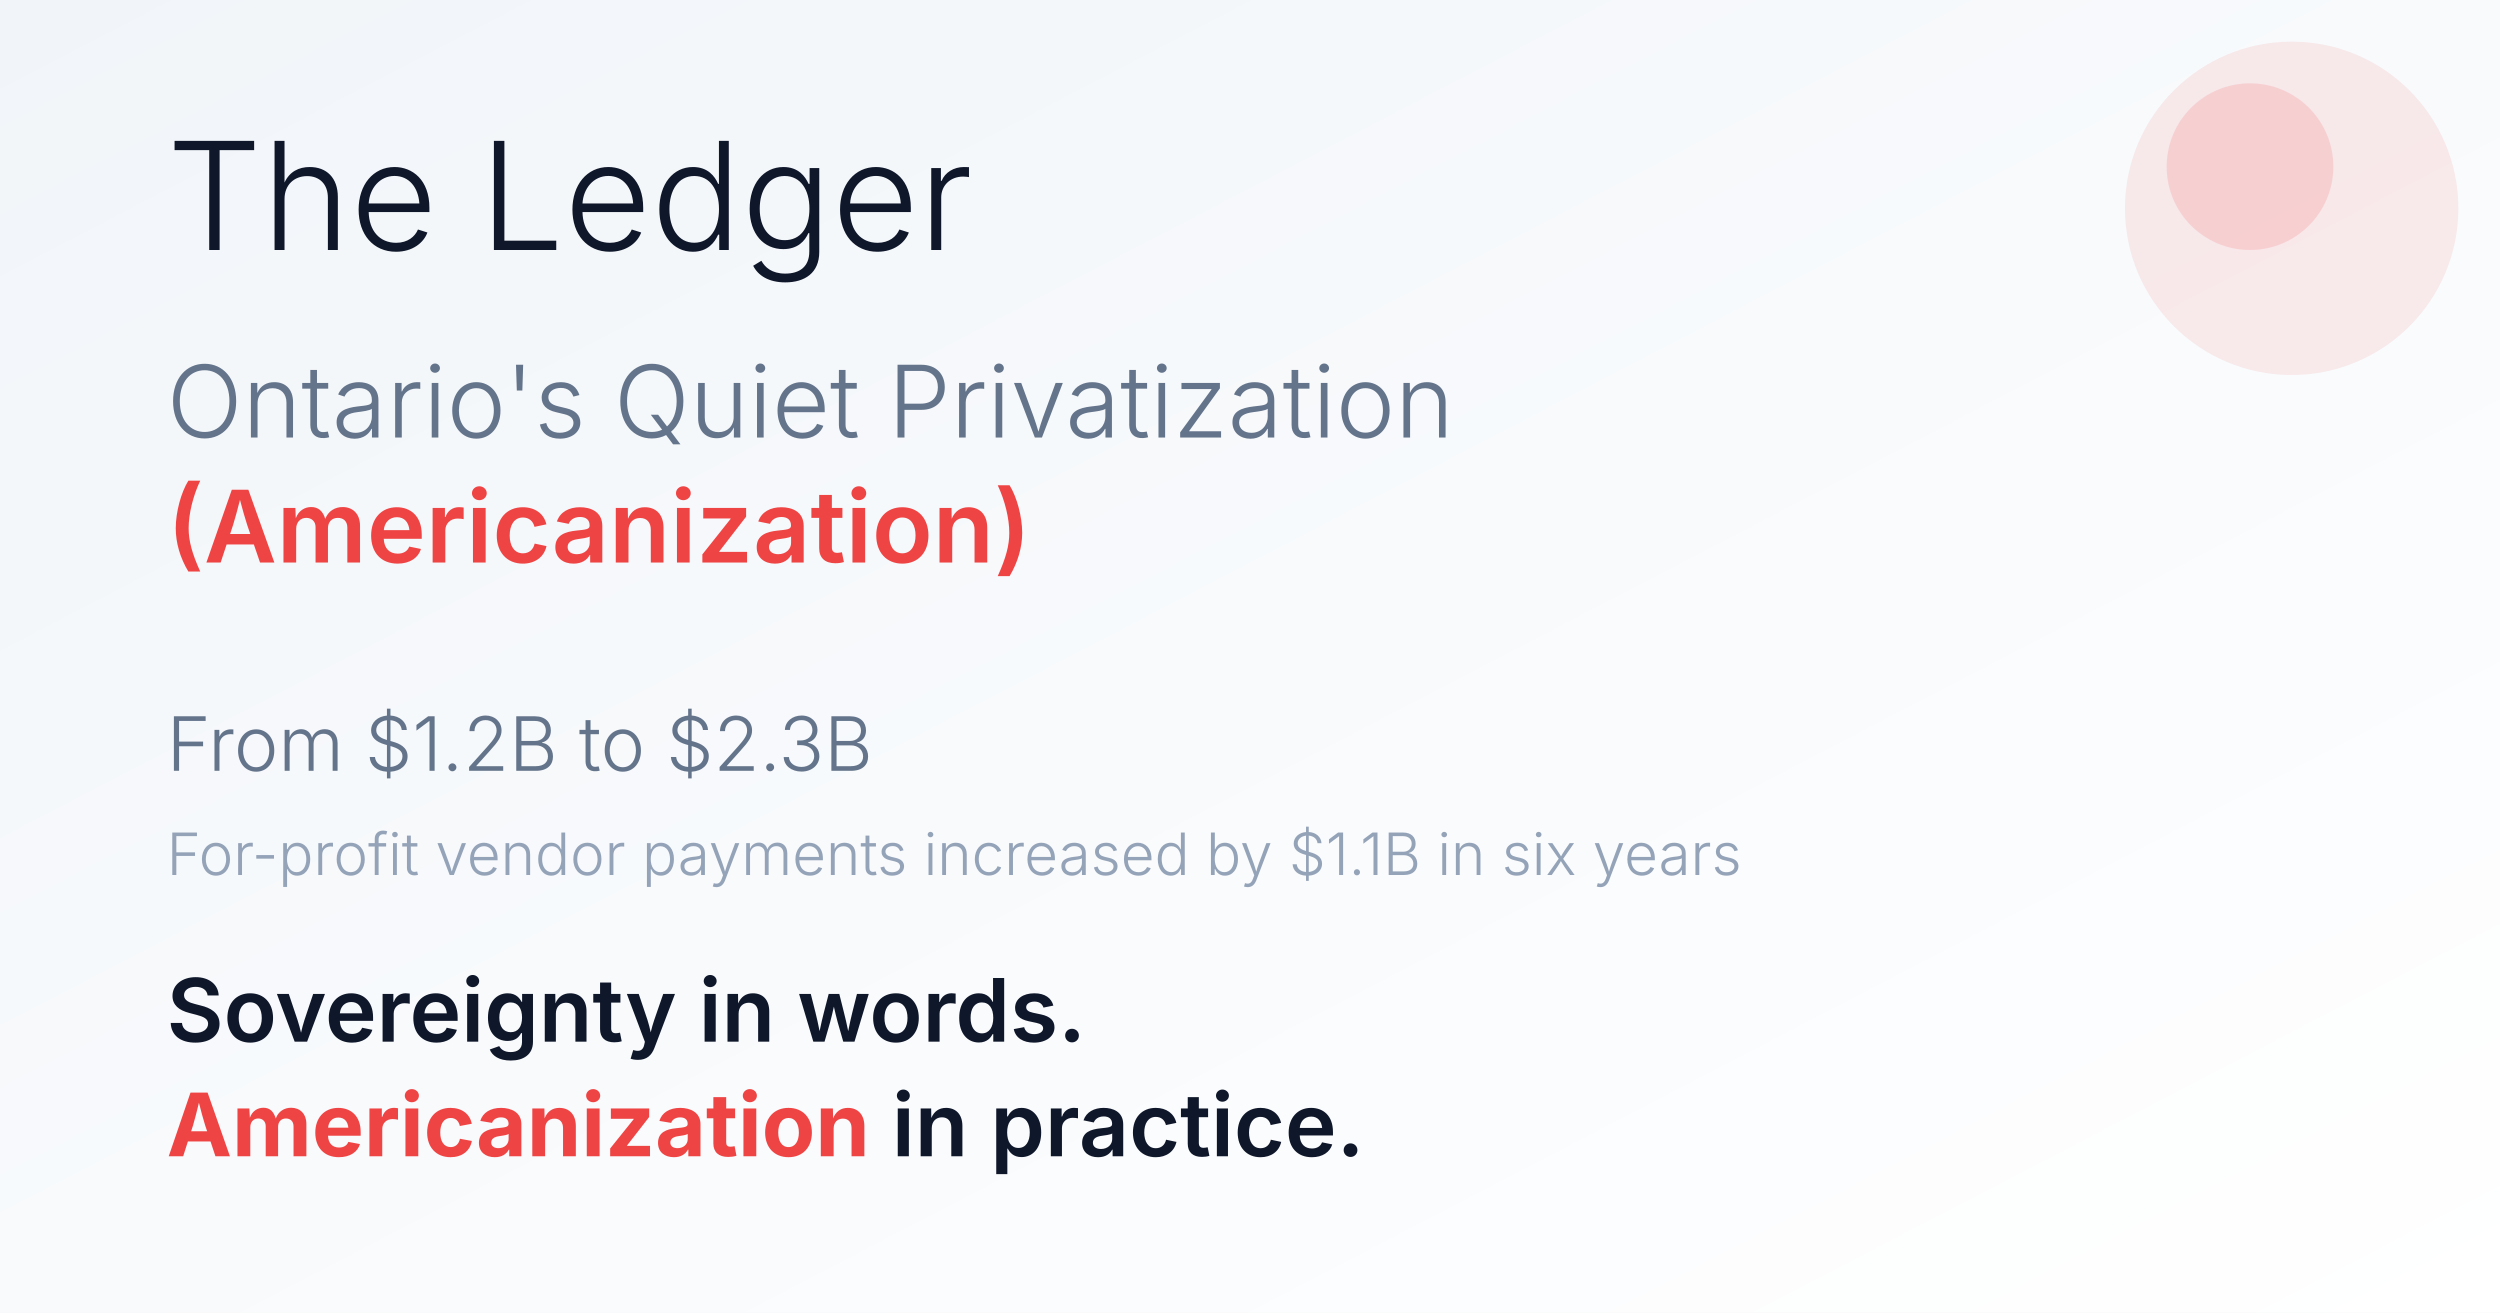
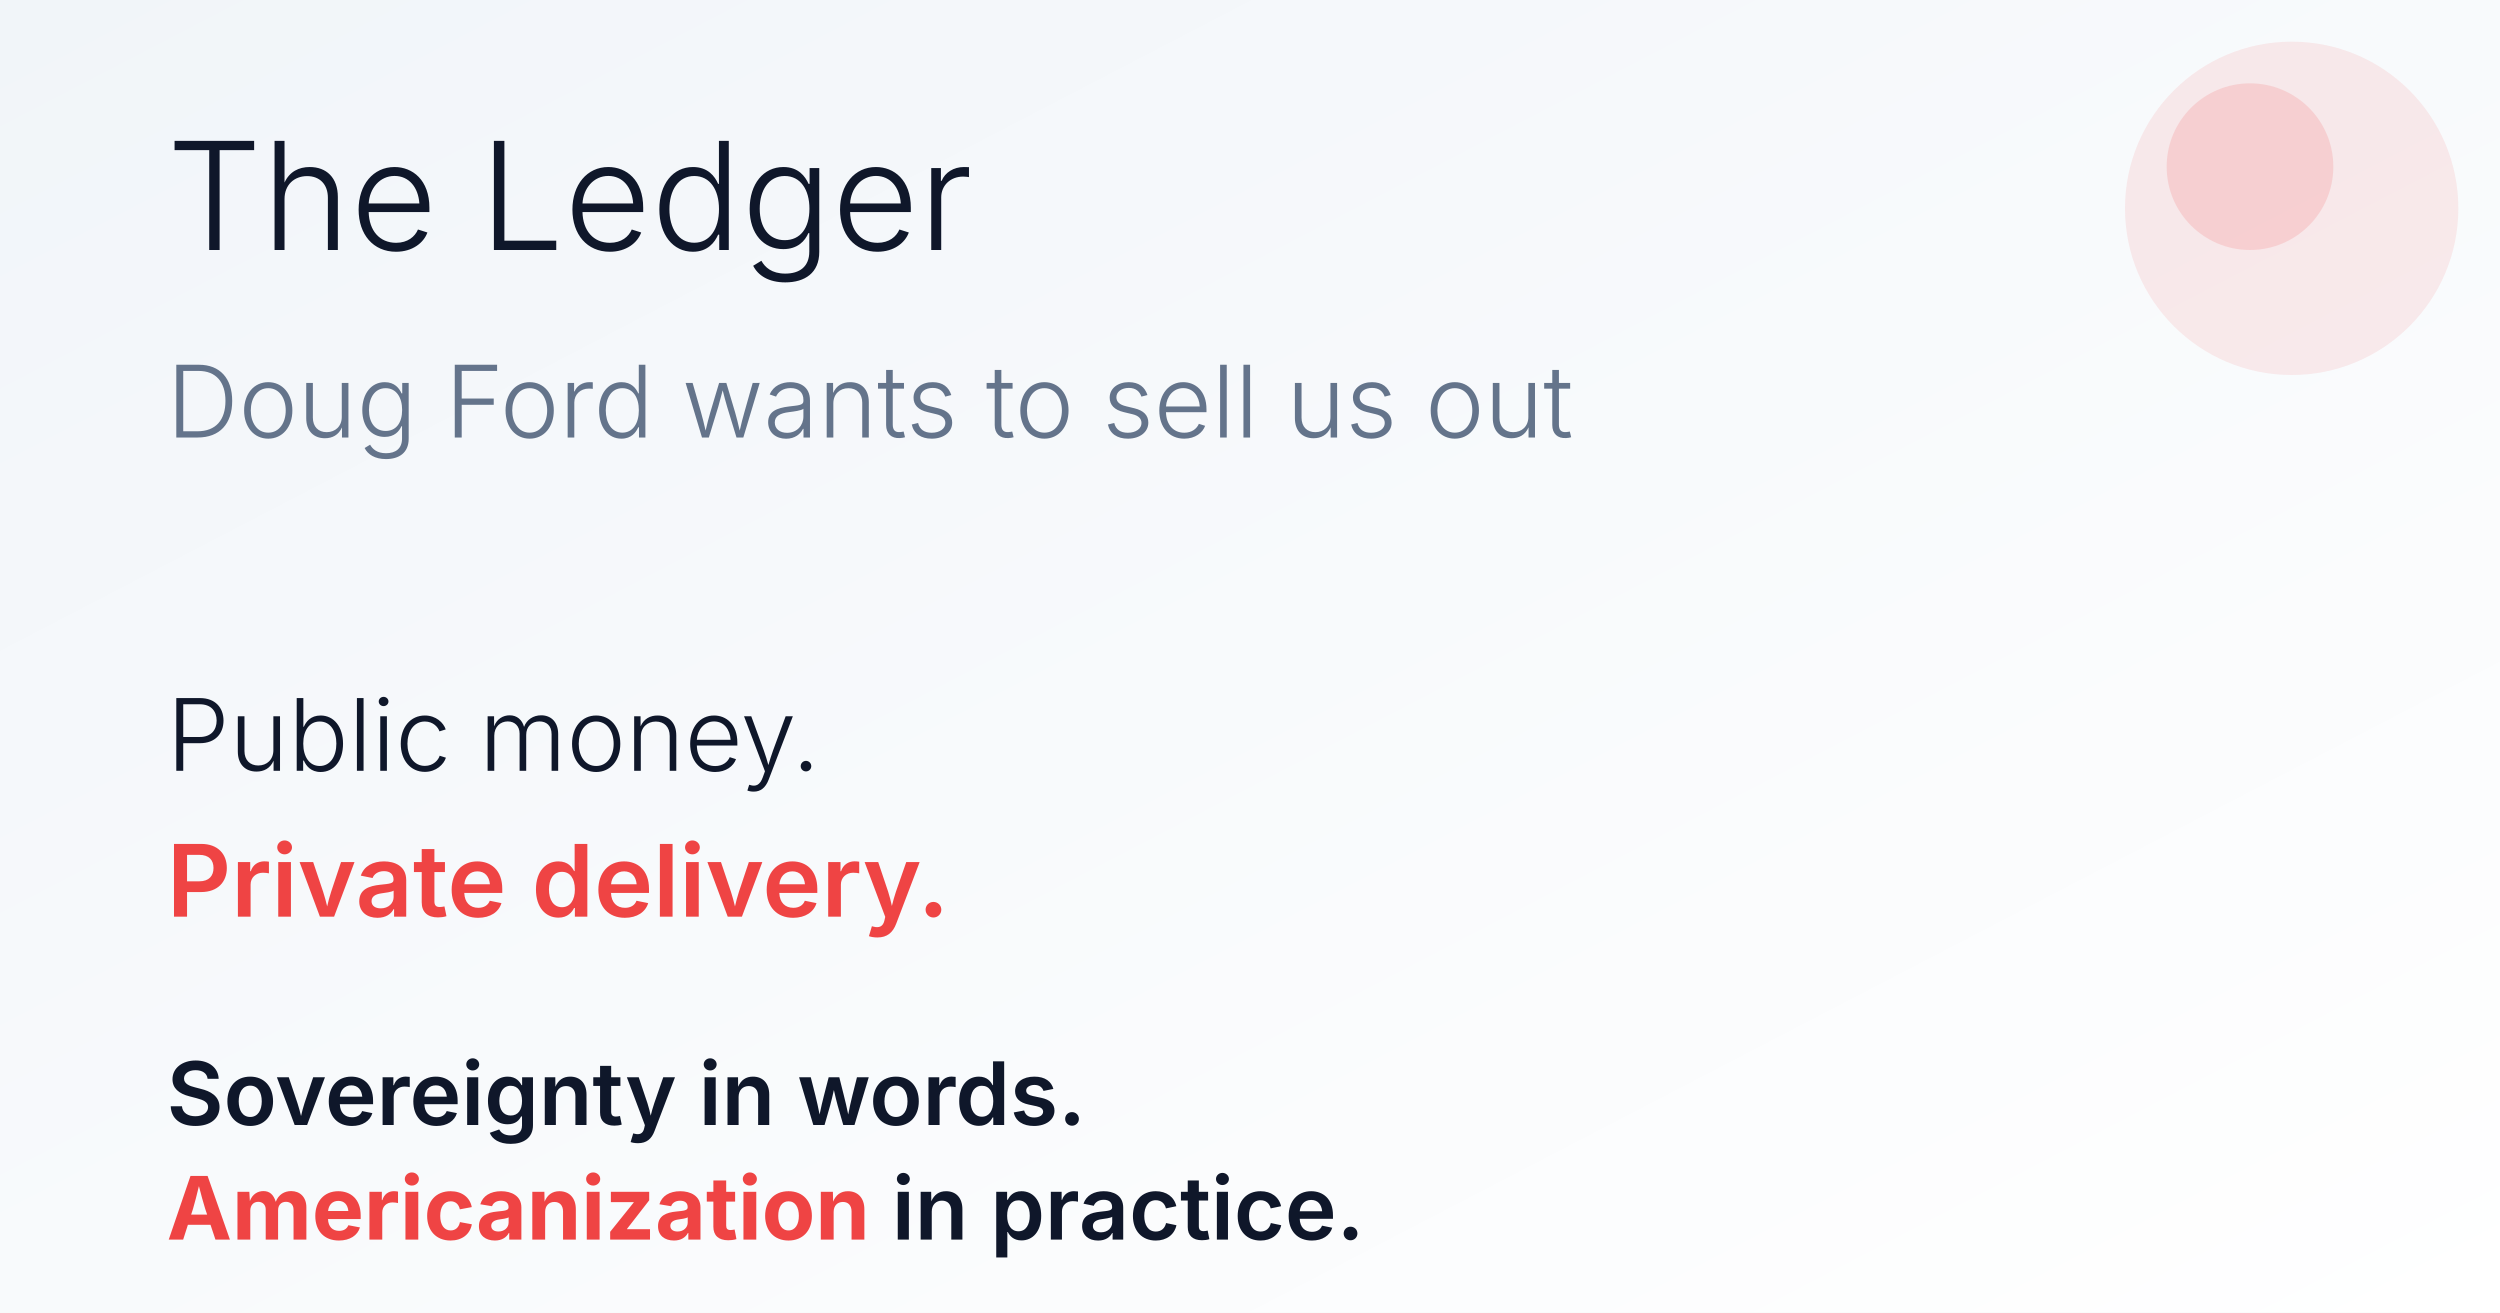
<svg xmlns="http://www.w3.org/2000/svg" width="1200" height="630">
  <rect width="1200" height="630" fill="#ffffff" />
  <defs>
    <linearGradient id="grad" x1="0%" y1="0%" x2="100%" y2="100%">
      <stop offset="0%" style="stop-color:#f1f5f9;stop-opacity:1" />
      <stop offset="100%" style="stop-color:#ffffff;stop-opacity:1" />
    </linearGradient>
    <linearGradient id="redGrad" x1="0%" y1="0%" x2="100%" y2="0%">
      <stop offset="0%" style="stop-color:#ef4444;stop-opacity:1" />
      <stop offset="100%" style="stop-color:#dc2626;stop-opacity:1" />
    </linearGradient>
  </defs>
  <rect width="1200" height="630" fill="url(#grad)" />
  <g transform="translate(80, 120)">
    <text x="0" y="0" font-family="Inter, system-ui, sans-serif" font-size="72" font-weight="300" fill="#0f172a">
      The Ledger
    </text>
    <text x="0" y="90" font-family="Inter, system-ui, sans-serif" font-size="48" font-weight="300" fill="#64748b">
-       Ontario's Quiet Privatization
-     </text>
-     <text x="0" y="150" font-family="Inter, system-ui, sans-serif" font-size="48" font-weight="600" fill="#ef4444">
-       (Americanization)
+       Doug Ford wants to sell us out
    </text>
    <g transform="translate(0, 250)">
-       <text x="0" y="0" font-family="Inter, system-ui, sans-serif" font-size="36" font-weight="300" fill="#64748b">
-         From $1.2B to $2.3B
+       <text x="0" y="0" font-family="Inter, system-ui, sans-serif" font-size="48" font-weight="300" fill="#0f172a">
+         Public money.
      </text>
-       <text x="0" y="50" font-family="Inter, system-ui, sans-serif" font-size="28" font-weight="300" fill="#94a3b8">
-         For-profit vendor payments increased by $1.1B in six years
+       <text x="0" y="70" font-family="Inter, system-ui, sans-serif" font-size="48" font-weight="600" fill="#ef4444">
+         Private delivery.
      </text>
    </g>
-     <g transform="translate(0, 380)">
+     <g transform="translate(0, 420)">
      <text x="0" y="0" font-family="Inter, system-ui, sans-serif" font-size="42" font-weight="600" fill="#0f172a">
        Sovereignty in words.
      </text>
      <text x="0" y="55" font-family="Inter, system-ui, sans-serif" font-size="42" font-weight="600" fill="#0f172a">
        <tspan fill="#ef4444" font-weight="700">Americanization</tspan> in practice.
      </text>
    </g>
  </g>
  <circle cx="1100" cy="100" r="80" fill="#ef4444" opacity="0.1" />
  <circle cx="1080" cy="80" r="40" fill="#ef4444" opacity="0.15" />
</svg>
